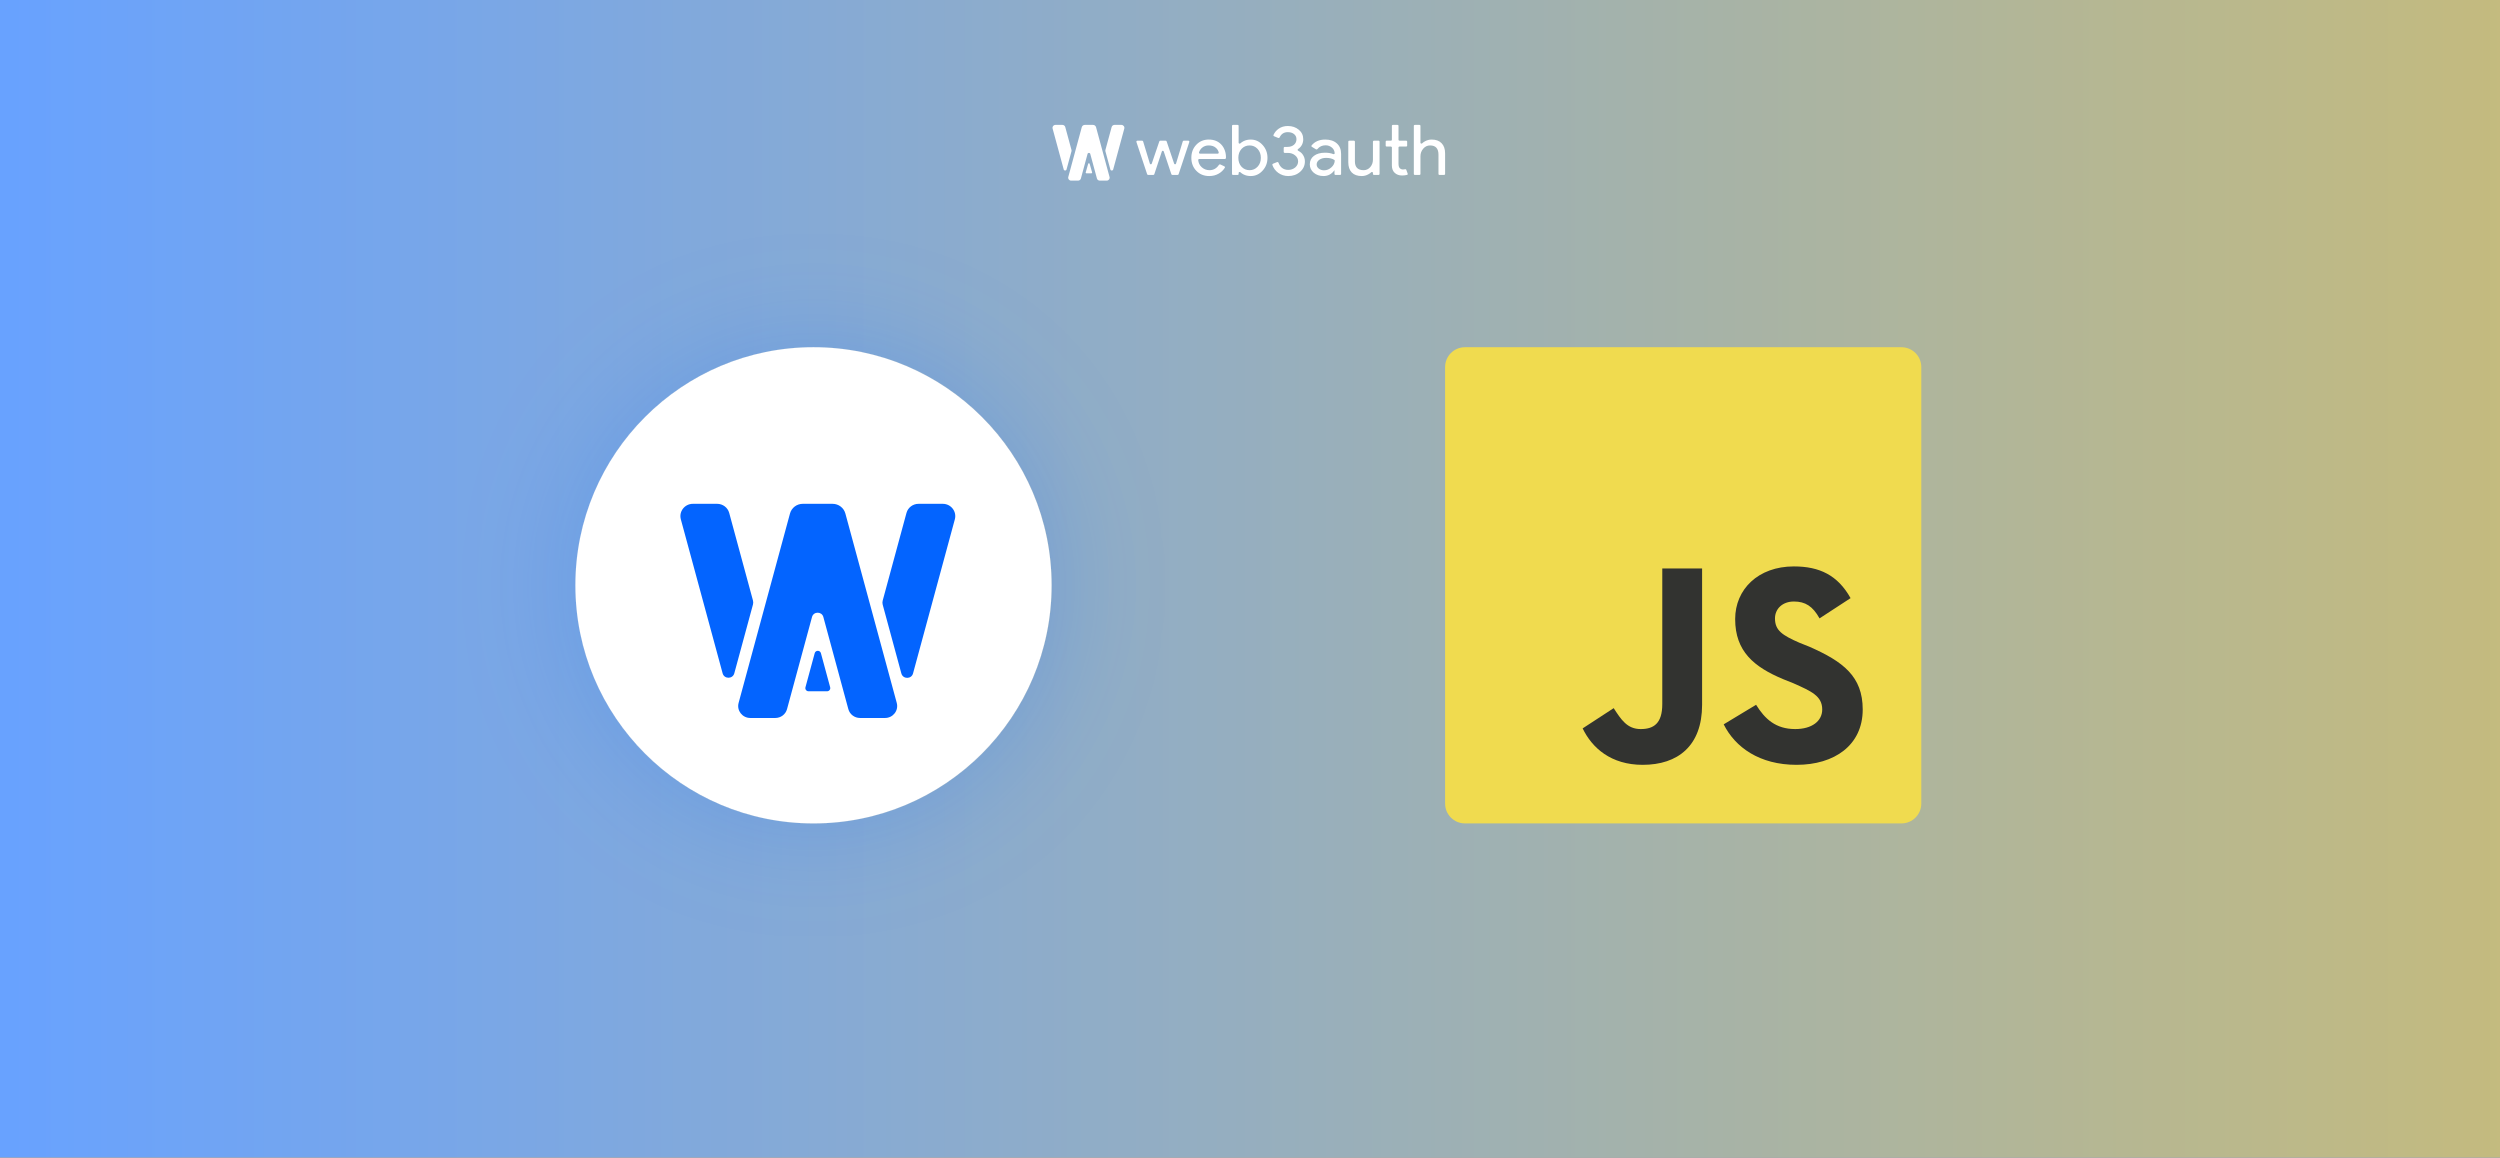
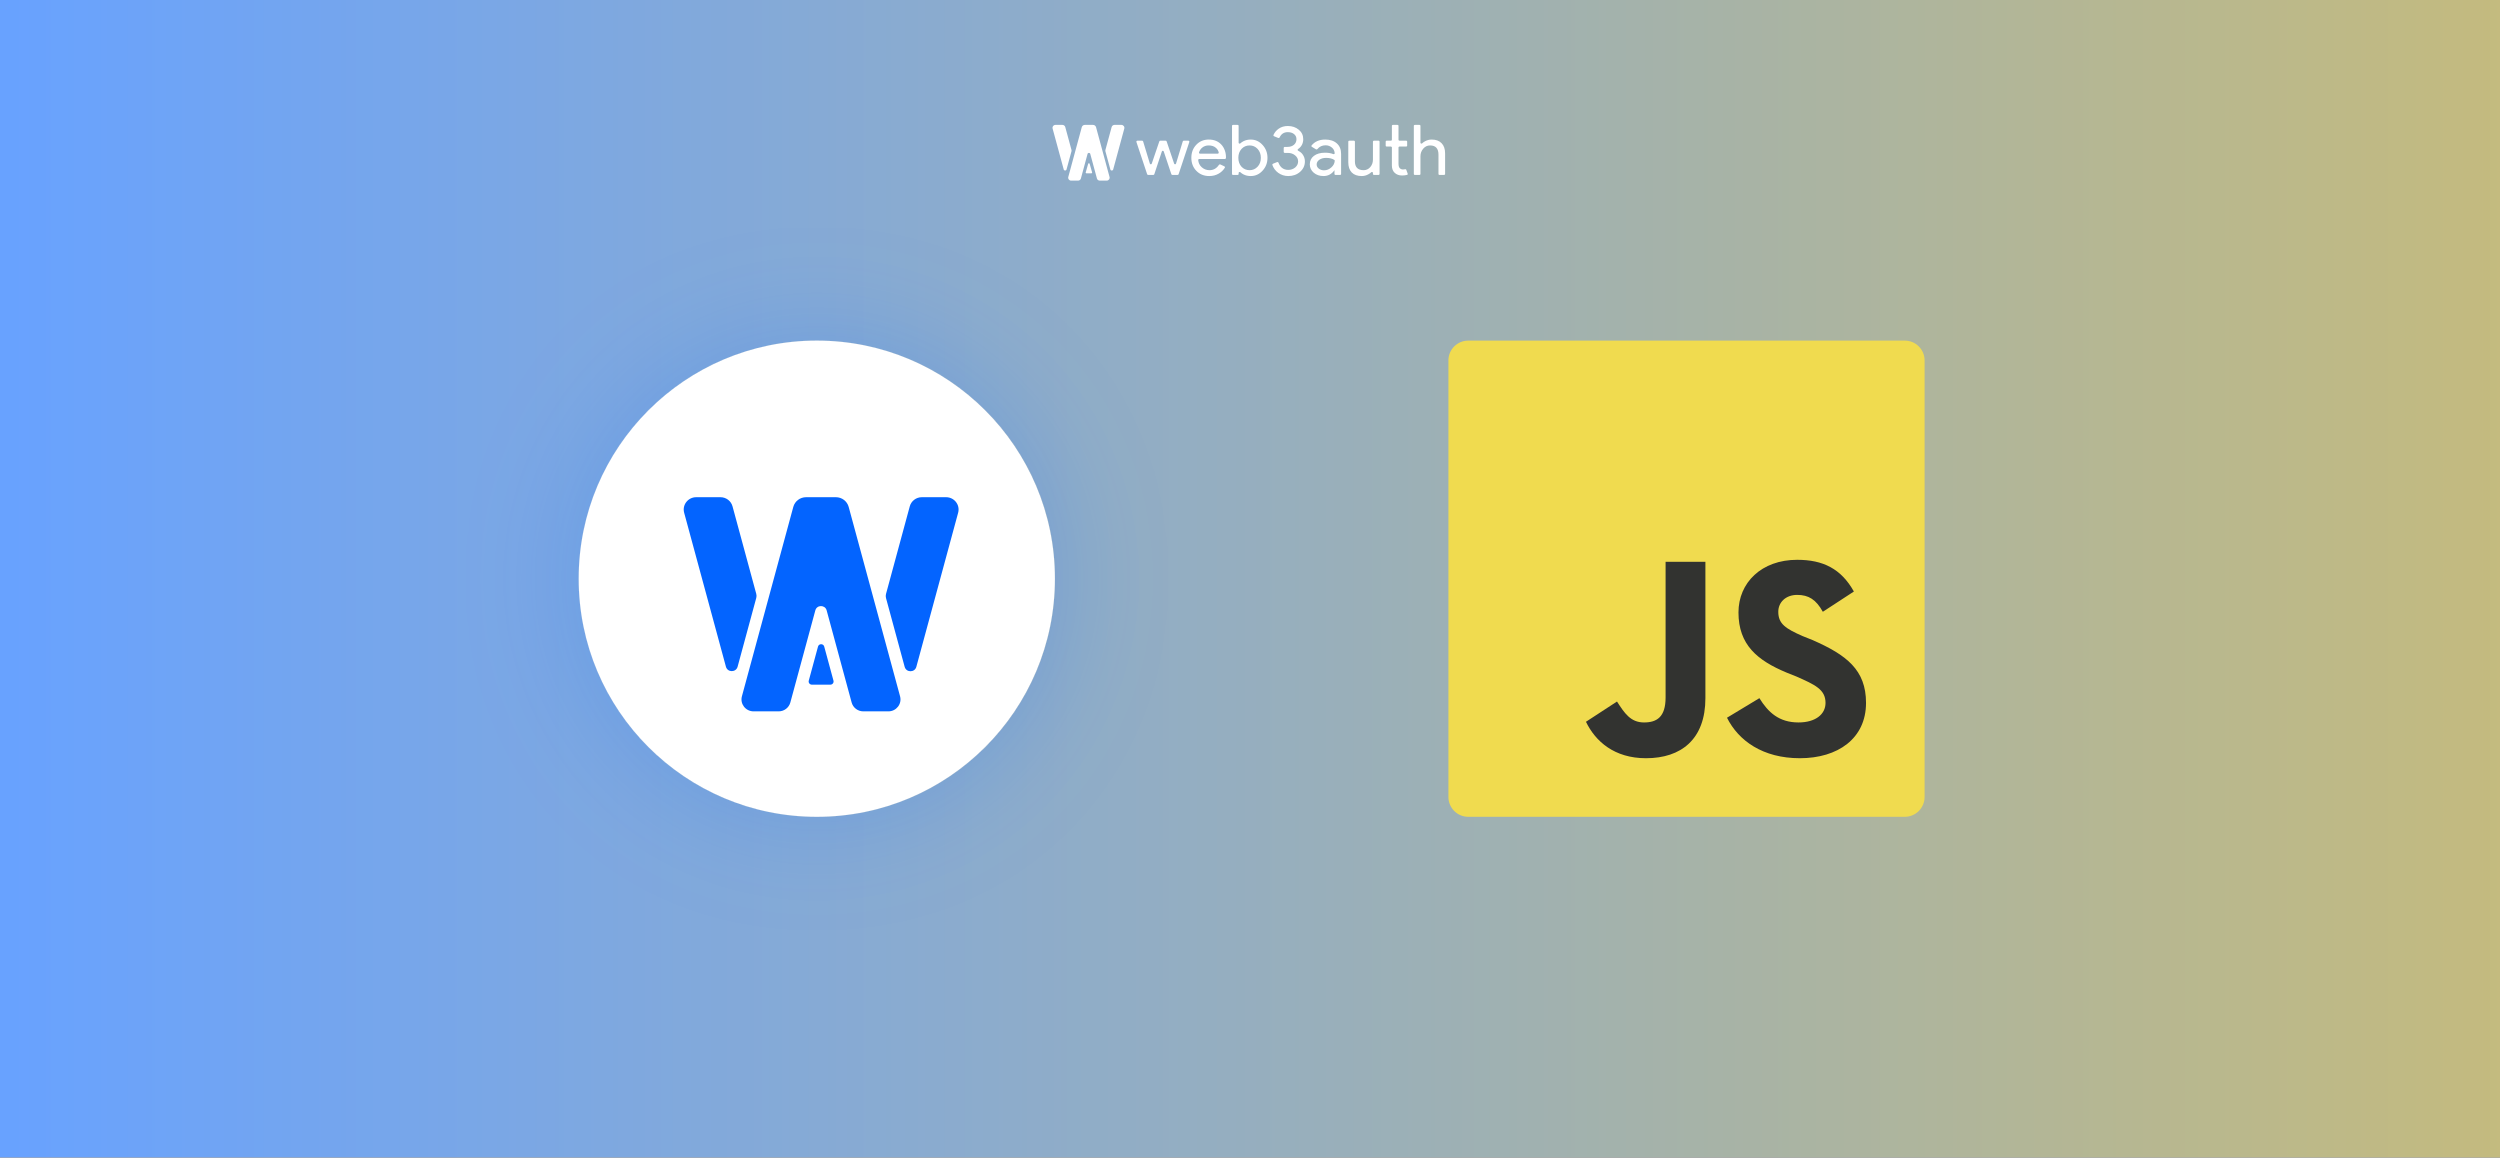
<svg xmlns="http://www.w3.org/2000/svg" width="756" height="350" viewBox="0 0 756 350" fill="none">
  <rect width="756" height="350" fill="black" />
  <rect width="756" height="350" fill="white" />
  <rect width="756" height="350" fill="url(#paint0_linear_1128_242631)" fill-opacity="0.6" />
  <g style="mix-blend-mode:overlay">
-     <path fill-rule="evenodd" clip-rule="evenodd" d="M378.205 53.237C377.421 53.237 376.701 53.075 376.048 52.751C375.679 52.564 375.358 52.342 375.086 52.084C374.914 51.922 374.565 52.032 374.565 52.265V52.613C374.565 52.771 374.433 52.899 374.27 52.899H372.855C372.692 52.899 372.56 52.771 372.56 52.613V38.05C372.56 37.892 372.692 37.764 372.855 37.764H374.264C374.427 37.764 374.559 37.892 374.559 38.05V43.175C374.559 43.408 374.908 43.52 375.081 43.357C375.355 43.099 375.678 42.877 376.048 42.69C376.701 42.365 377.421 42.203 378.205 42.203C379.615 42.203 380.806 42.739 381.78 43.81C382.783 44.895 383.284 46.198 383.284 47.72C383.284 49.256 382.783 50.56 381.78 51.631C380.806 52.702 379.615 53.237 378.205 53.237ZM377.878 51.462C378.837 51.462 379.644 51.109 380.298 50.405C380.952 49.714 381.279 48.819 381.279 47.72C381.279 46.635 380.952 45.74 380.298 45.036C379.644 44.331 378.837 43.979 377.878 43.979C376.905 43.979 376.091 44.331 375.437 45.036C374.798 45.74 374.478 46.635 374.478 47.72C374.478 48.819 374.798 49.721 375.437 50.426C376.091 51.117 376.905 51.462 377.878 51.462ZM365.67 53.237C364.1 53.237 362.807 52.716 361.79 51.673C360.773 50.63 360.264 49.313 360.264 47.72C360.264 46.142 360.758 44.831 361.746 43.789C362.735 42.732 363.999 42.203 365.539 42.203C367.123 42.203 368.38 42.704 369.31 43.704C370.312 44.751 370.791 46.325 370.728 47.757C370.72 47.941 370.56 48.08 370.371 48.08H362.673C362.476 48.08 362.316 48.238 362.337 48.428C362.428 49.283 362.769 49.984 363.359 50.532C364.028 51.152 364.827 51.462 365.757 51.462C366.943 51.462 367.892 50.928 368.603 49.86C368.698 49.718 368.887 49.66 369.045 49.734L370.243 50.301C370.412 50.381 370.48 50.581 370.382 50.737C369.919 51.473 369.307 52.06 368.547 52.498C367.704 52.991 366.745 53.237 365.67 53.237ZM362.582 46.065C362.511 46.271 362.678 46.473 362.903 46.473H368.212C368.416 46.473 368.579 46.303 368.538 46.109C368.419 45.552 368.131 45.082 367.675 44.698C367.137 44.218 366.411 43.979 365.495 43.979C364.74 43.979 364.086 44.204 363.534 44.655C363.096 45.023 362.779 45.492 362.582 46.065ZM359.65 42.939C359.715 42.743 359.564 42.542 359.351 42.542H357.967C357.828 42.542 357.706 42.63 357.667 42.76L355.625 49.479C355.544 49.749 355.152 49.754 355.062 49.487L352.79 42.751C352.748 42.626 352.628 42.542 352.493 42.542H350.876C350.741 42.542 350.621 42.626 350.578 42.75L348.286 49.492C348.196 49.758 347.805 49.752 347.723 49.483L345.681 42.76C345.641 42.63 345.519 42.542 345.38 42.542H343.952C343.74 42.542 343.589 42.743 343.654 42.939L346.896 52.688C346.937 52.814 347.058 52.899 347.194 52.899H348.764C348.9 52.899 349.021 52.814 349.063 52.688L351.35 45.794C351.438 45.53 351.823 45.529 351.912 45.794L354.219 52.689C354.261 52.814 354.381 52.899 354.517 52.899H356.11C356.246 52.899 356.366 52.814 356.408 52.688L359.65 42.939ZM421.777 52.286C422.358 52.808 423.085 53.068 423.957 53.068C424.534 53.068 425.051 53.006 425.508 52.88C425.665 52.837 425.744 52.674 425.69 52.526L425.262 51.352C425.204 51.195 425.021 51.119 424.857 51.169C424.812 51.183 424.766 51.196 424.719 51.208C424.574 51.236 424.422 51.25 424.262 51.25C423.913 51.25 423.601 51.131 423.324 50.891C423.048 50.637 422.91 50.165 422.91 49.475V44.603C422.91 44.445 423.042 44.317 423.205 44.317H425.231C425.394 44.317 425.526 44.189 425.526 44.031V42.828C425.526 42.67 425.394 42.542 425.231 42.542H423.205C423.042 42.542 422.91 42.413 422.91 42.255V38.05C422.91 37.892 422.778 37.764 422.615 37.764H421.2C421.037 37.764 420.905 37.892 420.905 38.05V42.255C420.905 42.413 420.773 42.542 420.61 42.542H419.326C419.163 42.542 419.031 42.67 419.031 42.828V44.031C419.031 44.189 419.163 44.317 419.326 44.317H420.61C420.773 44.317 420.905 44.445 420.905 44.603V50.109C420.92 51.039 421.21 51.765 421.777 52.286ZM393.139 51.969C394.113 51.124 394.6 50.067 394.6 48.798C394.6 48.023 394.375 47.326 393.924 46.706C393.717 46.411 393.419 46.036 392.546 45.561C392.361 45.461 392.356 45.194 392.531 45.078C393.576 44.383 394.098 43.331 394.098 42.098C394.098 40.928 393.655 39.977 392.769 39.244C391.868 38.483 390.756 38.103 389.434 38.103C388.373 38.103 387.451 38.377 386.666 38.927C385.967 39.417 385.446 40.041 385.105 40.799C385.034 40.956 385.115 41.136 385.278 41.202L386.517 41.711C386.693 41.783 386.893 41.697 386.972 41.529C387.46 40.485 388.281 39.963 389.434 39.963C390.219 39.963 390.851 40.16 391.33 40.555C391.81 40.949 392.05 41.464 392.05 42.098C392.05 42.788 391.795 43.352 391.287 43.789C390.778 44.212 390.124 44.423 389.325 44.423H388.524C388.34 44.423 388.192 44.567 388.192 44.745V45.919C388.192 46.097 388.34 46.241 388.524 46.241H389.478C390.32 46.241 391.04 46.487 391.636 46.98C392.246 47.474 392.551 48.08 392.551 48.798C392.551 49.517 392.26 50.13 391.679 50.637C391.083 51.131 390.379 51.377 389.565 51.377C388.824 51.377 388.184 51.166 387.647 50.743C387.202 50.371 386.862 49.867 386.627 49.229C386.56 49.047 386.351 48.948 386.168 49.023L384.955 49.513C384.8 49.575 384.716 49.742 384.771 49.896C385.11 50.857 385.698 51.646 386.535 52.265C387.436 52.913 388.446 53.237 389.565 53.237C390.989 53.237 392.18 52.815 393.139 51.969ZM398.158 49.728C398.158 49.165 398.427 48.693 398.964 48.312C399.517 47.932 400.2 47.742 401.013 47.742C402.057 47.742 402.886 47.95 403.5 48.367C403.583 48.424 403.63 48.518 403.625 48.616C403.585 49.368 403.252 50.028 402.626 50.595C401.972 51.201 401.224 51.504 400.381 51.504C399.785 51.504 399.262 51.335 398.812 50.997C398.376 50.658 398.158 50.236 398.158 49.728ZM404.261 43.366C403.404 42.591 402.234 42.203 400.752 42.203C398.965 42.203 397.588 42.799 396.62 43.992C396.516 44.12 396.555 44.305 396.698 44.392L397.963 45.165C398.096 45.246 398.271 45.21 398.37 45.091C399.005 44.321 399.835 43.937 400.861 43.937C401.602 43.937 402.248 44.176 402.801 44.655C403.356 45.123 403.553 45.686 403.609 46.321C403.629 46.539 403.383 46.681 403.174 46.596C402.484 46.317 401.655 46.177 400.686 46.177C399.291 46.177 398.172 46.494 397.33 47.129C396.501 47.763 396.087 48.615 396.087 49.686C396.087 50.701 396.48 51.546 397.264 52.223C398.064 52.899 399.052 53.237 400.229 53.237C401.609 53.237 402.713 52.645 403.542 51.462V52.613C403.542 52.771 403.674 52.899 403.837 52.899H405.252C405.415 52.899 405.547 52.771 405.547 52.613V46.516C405.547 45.177 405.118 44.127 404.261 43.366ZM417.181 52.595C417.181 52.763 417.04 52.899 416.867 52.899H415.489C415.316 52.899 415.176 52.763 415.176 52.595V52.256C415.176 52.036 414.834 51.931 414.673 52.085C414.42 52.326 414.115 52.541 413.759 52.73C413.134 53.068 412.48 53.237 411.797 53.237C410.489 53.237 409.479 52.878 408.767 52.159C408.07 51.426 407.721 50.391 407.721 49.052V42.846C407.721 42.678 407.862 42.542 408.035 42.542H409.413C409.586 42.542 409.727 42.678 409.727 42.846V48.925C409.77 50.616 410.649 51.462 412.364 51.462C413.163 51.462 413.831 51.152 414.369 50.532C414.907 49.898 415.176 49.144 415.176 48.27V42.846C415.176 42.678 415.316 42.542 415.489 42.542H416.867C417.04 42.542 417.181 42.678 417.181 42.846V52.595ZM427.54 38.05C427.54 37.892 427.672 37.764 427.835 37.764H429.25C429.413 37.764 429.545 37.892 429.545 38.05V43.185C429.545 43.404 429.886 43.508 430.046 43.354C430.294 43.113 430.592 42.899 430.94 42.711C431.579 42.373 432.24 42.203 432.923 42.203C434.231 42.203 435.234 42.57 435.931 43.303C436.643 44.021 436.999 45.05 436.999 46.389V52.613C436.999 52.771 436.867 52.899 436.704 52.899H435.289C435.126 52.899 434.994 52.771 434.994 52.613V46.769C434.994 44.909 434.144 43.979 432.444 43.979C431.63 43.979 430.94 44.31 430.373 44.972C429.821 45.621 429.545 46.382 429.545 47.255V52.613C429.545 52.771 429.413 52.899 429.25 52.899H427.835C427.672 52.899 427.54 52.771 427.54 52.613V38.05Z" fill="white" />
+     <path fill-rule="evenodd" clip-rule="evenodd" d="M378.205 53.237C377.421 53.237 376.701 53.075 376.048 52.751C375.679 52.564 375.358 52.342 375.086 52.084C374.914 51.922 374.565 52.032 374.565 52.265V52.613C374.565 52.771 374.433 52.899 374.27 52.899H372.855C372.692 52.899 372.56 52.771 372.56 52.613V38.05C372.56 37.892 372.692 37.764 372.855 37.764H374.264C374.427 37.764 374.559 37.892 374.559 38.05V43.175C374.559 43.408 374.908 43.52 375.081 43.357C375.355 43.099 375.678 42.877 376.048 42.69C376.701 42.365 377.421 42.203 378.205 42.203C379.615 42.203 380.806 42.739 381.78 43.81C382.783 44.895 383.284 46.198 383.284 47.72C383.284 49.256 382.783 50.56 381.78 51.631C380.806 52.702 379.615 53.237 378.205 53.237ZM377.878 51.462C378.837 51.462 379.644 51.109 380.298 50.405C380.952 49.714 381.279 48.819 381.279 47.72C381.279 46.635 380.952 45.74 380.298 45.036C379.644 44.331 378.837 43.979 377.878 43.979C376.905 43.979 376.091 44.331 375.437 45.036C374.798 45.74 374.478 46.635 374.478 47.72C374.478 48.819 374.798 49.721 375.437 50.426C376.091 51.117 376.905 51.462 377.878 51.462ZM365.67 53.237C364.1 53.237 362.807 52.716 361.79 51.673C360.773 50.63 360.264 49.313 360.264 47.72C360.264 46.142 360.758 44.831 361.746 43.789C362.735 42.732 363.999 42.203 365.539 42.203C367.123 42.203 368.38 42.704 369.31 43.704C370.312 44.751 370.791 46.325 370.728 47.757C370.72 47.941 370.56 48.08 370.371 48.08H362.673C362.476 48.08 362.316 48.238 362.337 48.428C362.428 49.283 362.769 49.984 363.359 50.532C364.028 51.152 364.827 51.462 365.757 51.462C366.943 51.462 367.892 50.928 368.603 49.86C368.698 49.718 368.887 49.66 369.045 49.734L370.243 50.301C370.412 50.381 370.48 50.581 370.382 50.737C369.919 51.473 369.307 52.06 368.547 52.498C367.704 52.991 366.745 53.237 365.67 53.237ZM362.582 46.065C362.511 46.271 362.678 46.473 362.903 46.473H368.212C368.416 46.473 368.579 46.303 368.538 46.109C368.419 45.552 368.131 45.082 367.675 44.698C367.137 44.218 366.411 43.979 365.495 43.979C364.74 43.979 364.086 44.204 363.534 44.655C363.096 45.023 362.779 45.492 362.582 46.065ZM359.65 42.939C359.715 42.743 359.564 42.542 359.351 42.542H357.967C357.828 42.542 357.706 42.63 357.667 42.76L355.625 49.479C355.544 49.749 355.152 49.754 355.062 49.487L352.79 42.751C352.748 42.626 352.628 42.542 352.493 42.542H350.876C350.741 42.542 350.621 42.626 350.578 42.75L348.286 49.492C348.196 49.758 347.805 49.752 347.723 49.483L345.681 42.76C345.641 42.63 345.519 42.542 345.38 42.542H343.952C343.74 42.542 343.589 42.743 343.654 42.939L346.896 52.688C346.937 52.814 347.058 52.899 347.194 52.899H348.764C348.9 52.899 349.021 52.814 349.063 52.688L351.35 45.794C351.438 45.53 351.823 45.529 351.912 45.794L354.219 52.689C354.261 52.814 354.381 52.899 354.517 52.899H356.11C356.246 52.899 356.366 52.814 356.408 52.688L359.65 42.939ZM421.777 52.286C422.358 52.808 423.085 53.068 423.957 53.068C424.534 53.068 425.051 53.006 425.508 52.88C425.665 52.837 425.744 52.674 425.69 52.526L425.262 51.352C425.204 51.195 425.021 51.119 424.857 51.169C424.812 51.183 424.766 51.196 424.719 51.208C424.574 51.236 424.422 51.25 424.262 51.25C423.913 51.25 423.601 51.131 423.324 50.891C423.048 50.637 422.91 50.165 422.91 49.475V44.603C422.91 44.445 423.042 44.317 423.205 44.317H425.231C425.394 44.317 425.526 44.189 425.526 44.031V42.828C425.526 42.67 425.394 42.542 425.231 42.542H423.205C423.042 42.542 422.91 42.413 422.91 42.255V38.05C422.91 37.892 422.778 37.764 422.615 37.764H421.2C421.037 37.764 420.905 37.892 420.905 38.05V42.255C420.905 42.413 420.773 42.542 420.61 42.542H419.326C419.163 42.542 419.031 42.67 419.031 42.828V44.031C419.031 44.189 419.163 44.317 419.326 44.317H420.61C420.773 44.317 420.905 44.445 420.905 44.603V50.109C420.92 51.039 421.21 51.765 421.777 52.286ZM393.139 51.969C394.113 51.124 394.6 50.067 394.6 48.798C394.6 48.023 394.375 47.326 393.924 46.706C393.717 46.411 393.419 46.036 392.546 45.561C392.361 45.461 392.356 45.194 392.531 45.078C393.576 44.383 394.098 43.331 394.098 42.098C394.098 40.928 393.655 39.977 392.769 39.244C391.868 38.483 390.756 38.103 389.434 38.103C388.373 38.103 387.451 38.377 386.666 38.927C385.967 39.417 385.446 40.041 385.105 40.799C385.034 40.956 385.115 41.136 385.278 41.202L386.517 41.711C386.693 41.783 386.893 41.697 386.972 41.529C387.46 40.485 388.281 39.963 389.434 39.963C390.219 39.963 390.851 40.16 391.33 40.555C391.81 40.949 392.05 41.464 392.05 42.098C392.05 42.788 391.795 43.352 391.287 43.789C390.778 44.212 390.124 44.423 389.325 44.423H388.524C388.34 44.423 388.192 44.567 388.192 44.745V45.919C388.192 46.097 388.34 46.241 388.524 46.241H389.478C390.32 46.241 391.04 46.487 391.636 46.98C392.246 47.474 392.551 48.08 392.551 48.798C392.551 49.517 392.26 50.13 391.679 50.637C391.083 51.131 390.379 51.377 389.565 51.377C388.824 51.377 388.184 51.166 387.647 50.743C387.202 50.371 386.862 49.867 386.627 49.229C386.56 49.047 386.351 48.948 386.168 49.023L384.955 49.513C384.8 49.575 384.716 49.742 384.771 49.896C385.11 50.857 385.698 51.646 386.535 52.265C387.436 52.913 388.446 53.237 389.565 53.237C390.989 53.237 392.18 52.815 393.139 51.969ZM398.158 49.728C398.158 49.165 398.427 48.693 398.964 48.312C399.517 47.932 400.2 47.742 401.013 47.742C402.057 47.742 402.886 47.95 403.5 48.367C403.583 48.424 403.63 48.518 403.625 48.616C403.585 49.368 403.252 50.028 402.626 50.595C401.972 51.201 401.224 51.504 400.381 51.504C399.785 51.504 399.262 51.335 398.812 50.997C398.376 50.658 398.158 50.236 398.158 49.728ZM404.261 43.366C403.404 42.591 402.234 42.203 400.752 42.203C398.965 42.203 397.588 42.799 396.62 43.992C396.516 44.12 396.555 44.305 396.698 44.392L397.963 45.165C398.096 45.246 398.272 45.21 398.37 45.091C399.005 44.321 399.835 43.937 400.861 43.937C401.602 43.937 402.248 44.176 402.801 44.655C403.356 45.123 403.553 45.686 403.609 46.321C403.629 46.539 403.383 46.681 403.174 46.596C402.484 46.317 401.655 46.177 400.686 46.177C399.291 46.177 398.172 46.494 397.33 47.129C396.501 47.763 396.087 48.615 396.087 49.686C396.087 50.701 396.48 51.546 397.264 52.223C398.064 52.899 399.052 53.237 400.229 53.237C401.609 53.237 402.713 52.645 403.542 51.462V52.613C403.542 52.771 403.674 52.899 403.837 52.899H405.252C405.415 52.899 405.547 52.771 405.547 52.613V46.516C405.547 45.177 405.118 44.127 404.261 43.366ZM417.181 52.595C417.181 52.763 417.04 52.899 416.867 52.899H415.489C415.316 52.899 415.176 52.763 415.176 52.595V52.256C415.176 52.036 414.834 51.931 414.673 52.085C414.42 52.326 414.115 52.541 413.759 52.73C413.134 53.068 412.48 53.237 411.797 53.237C410.489 53.237 409.479 52.878 408.767 52.159C408.07 51.426 407.721 50.391 407.721 49.052V42.846C407.721 42.678 407.862 42.542 408.035 42.542H409.413C409.586 42.542 409.727 42.678 409.727 42.846V48.925C409.77 50.616 410.649 51.462 412.364 51.462C413.163 51.462 413.831 51.152 414.369 50.532C414.907 49.898 415.176 49.144 415.176 48.27V42.846C415.176 42.678 415.316 42.542 415.489 42.542H416.867C417.04 42.542 417.181 42.678 417.181 42.846V52.595ZM427.54 38.05C427.54 37.892 427.672 37.764 427.835 37.764H429.25C429.413 37.764 429.545 37.892 429.545 38.05V43.185C429.545 43.404 429.886 43.508 430.046 43.354C430.294 43.113 430.592 42.899 430.94 42.711C431.579 42.373 432.24 42.203 432.923 42.203C434.231 42.203 435.234 42.57 435.931 43.303C436.643 44.021 436.999 45.05 436.999 46.389V52.613C436.999 52.771 436.867 52.899 436.704 52.899H435.289C435.126 52.899 434.994 52.771 434.994 52.613V46.769C434.994 44.909 434.144 43.979 432.444 43.979C431.63 43.979 430.94 44.31 430.373 44.972C429.821 45.621 429.545 46.382 429.545 47.255V52.613C429.545 52.771 429.413 52.899 429.25 52.899H427.835C427.672 52.899 427.54 52.771 427.54 52.613V38.05Z" fill="white" />
    <path d="M335.774 51.257C335.891 51.687 336.509 51.687 336.625 51.257L339.986 38.892C340.14 38.323 339.705 37.764 339.107 37.764H337.036C336.624 37.764 336.264 38.036 336.158 38.428L334.263 45.401C334.236 45.498 334.236 45.6 334.263 45.696L335.774 51.257Z" fill="white" />
    <path d="M324.031 45.392C324.057 45.489 324.057 45.59 324.031 45.687L322.52 51.248C322.403 51.678 321.785 51.678 321.668 51.248L318.311 38.892C318.156 38.323 318.591 37.764 319.189 37.764H321.261C321.672 37.764 322.032 38.036 322.139 38.428L324.031 45.392Z" fill="white" />
    <path d="M326.863 53.975C326.761 54.355 326.413 54.619 326.015 54.619H323.895C323.318 54.619 322.898 54.077 323.047 53.526L327.127 38.468C327.24 38.052 327.62 37.764 328.055 37.764H330.52C330.955 37.764 331.335 38.052 331.448 38.468L335.528 53.526C335.677 54.077 335.257 54.619 334.68 54.619H332.559C332.162 54.619 331.814 54.355 331.711 53.975L329.698 46.544C329.586 46.129 328.989 46.129 328.877 46.544L326.863 53.975Z" fill="white" />
    <path d="M328.543 52.408C328.391 52.408 328.281 52.273 328.32 52.136L329.065 49.529C329.126 49.316 329.449 49.316 329.51 49.529L330.255 52.136C330.294 52.273 330.184 52.408 330.032 52.408H328.543Z" fill="white" />
  </g>
-   <rect x="437" y="105" width="144" height="144" rx="6" fill="#F0DB4F" />
-   <path d="M487.98 214.143C490.224 217.613 492.061 220.47 496.143 220.47C500.02 220.47 502.674 218.837 502.674 212.919V171.898H514.714V213.123C514.714 225.572 507.367 231.286 496.755 231.286C487.163 231.286 481.449 226.184 478.592 220.266" fill="#323330" />
-   <path d="M531.04 213.122C533.693 217.408 536.958 220.469 542.877 220.469C547.979 220.469 551.04 218.02 551.04 214.551C551.04 210.469 547.775 209.04 542.265 206.591L539.203 205.367C530.428 201.693 524.714 197 524.714 187.204C524.714 178.224 531.652 171.285 542.469 171.285C550.224 171.285 555.734 173.938 559.612 180.877L550.224 187C548.183 183.326 545.938 181.897 542.469 181.897C538.999 181.897 536.754 184.142 536.754 187C536.754 190.673 538.999 192.102 544.101 194.346L547.163 195.571C557.367 200.061 563.285 204.551 563.285 214.551C563.285 225.367 554.714 231.285 543.285 231.285C532.06 231.285 524.714 225.979 521.244 219.04" fill="#323330" />
+   <rect x="438" y="103" width="144" height="144" rx="6" fill="#F0DB4F" />
+   <path d="M488.98 212.143C491.224 215.613 493.061 218.47 497.143 218.47C501.02 218.47 503.674 216.837 503.674 210.919V169.898H515.714V211.123C515.714 223.572 508.367 229.286 497.755 229.286C488.163 229.286 482.449 224.184 479.592 218.266" fill="#323330" />
+   <path d="M532.04 211.122C534.693 215.408 537.958 218.469 543.877 218.469C548.979 218.469 552.04 216.02 552.04 212.551C552.04 208.469 548.775 207.04 543.265 204.591L540.203 203.367C531.428 199.693 525.714 195 525.714 185.204C525.714 176.224 532.652 169.285 543.469 169.285C551.224 169.285 556.734 171.938 560.612 178.877L551.224 185C549.183 181.326 546.938 179.897 543.469 179.897C539.999 179.897 537.754 182.142 537.754 185C537.754 188.673 539.999 190.102 545.101 192.346L548.163 193.571C558.367 198.061 564.285 202.551 564.285 212.551C564.285 223.367 555.714 229.285 544.285 229.285C533.06 229.285 525.714 223.979 522.244 217.04" fill="#323330" />
  <g filter="url(#filter0_d_1128_242631)">
-     <rect x="174" y="105" width="144" height="144" rx="72" fill="white" />
-     <path fill-rule="evenodd" clip-rule="evenodd" d="M243.569 207.835C243.403 208.444 243.869 209.043 244.508 209.043H250.104C250.743 209.043 251.208 208.444 251.043 207.835L248.245 197.52C247.987 196.571 246.625 196.571 246.367 197.52L243.569 207.835Z" fill="#0364FF" />
-     <path fill-rule="evenodd" clip-rule="evenodd" d="M237.997 214.438C237.568 216.017 236.119 217.116 234.463 217.116H226.887C224.482 217.116 222.731 214.862 223.353 212.567L238.894 155.285C239.363 153.557 240.948 152.355 242.759 152.355H251.775C253.586 152.355 255.171 153.557 255.64 155.285L271.181 212.567C271.803 214.862 270.052 217.116 267.647 217.116H260.071C258.415 217.116 256.966 216.017 256.537 214.438L248.979 186.577C248.51 184.847 246.024 184.847 245.555 186.577L237.997 214.438Z" fill="#0364FF" />
-     <path fill-rule="evenodd" clip-rule="evenodd" d="M276.102 203.644C275.617 205.429 273.052 205.429 272.568 203.644L266.926 182.848C266.817 182.446 266.817 182.022 266.926 181.62L274.116 155.117C274.558 153.488 276.053 152.355 277.761 152.355H285.099C287.58 152.355 289.386 154.68 288.744 157.046L276.102 203.644ZM227.695 182.813C227.804 182.411 227.804 181.988 227.695 181.585L220.514 155.117C220.072 153.488 218.577 152.355 216.87 152.355H209.531C207.05 152.355 205.244 154.68 205.886 157.046L218.519 203.609C219.003 205.394 221.568 205.394 222.053 203.609L227.695 182.813Z" fill="#0364FF" />
+     <rect x="175" y="103" width="144" height="144" rx="72" fill="white" />
+     <path fill-rule="evenodd" clip-rule="evenodd" d="M244.569 205.835C244.403 206.444 244.869 207.043 245.508 207.043H251.104C251.743 207.043 252.208 206.444 252.043 205.835L249.245 195.52C248.987 194.571 247.625 194.571 247.367 195.52L244.569 205.835Z" fill="#0364FF" />
+     <path fill-rule="evenodd" clip-rule="evenodd" d="M238.997 212.438C238.568 214.017 237.119 215.116 235.463 215.116H227.887C225.482 215.116 223.731 212.862 224.353 210.567L239.894 153.285C240.363 151.557 241.948 150.355 243.759 150.355H252.775C254.586 150.355 256.171 151.557 256.64 153.285L272.181 210.567C272.803 212.862 271.052 215.116 268.647 215.116H261.071C259.415 215.116 257.966 214.017 257.537 212.438L249.979 184.577C249.51 182.847 247.024 182.847 246.555 184.577L238.997 212.438Z" fill="#0364FF" />
+     <path fill-rule="evenodd" clip-rule="evenodd" d="M277.102 201.644C276.617 203.429 274.052 203.429 273.568 201.644L267.926 180.848C267.817 180.446 267.817 180.022 267.926 179.62L275.116 153.117C275.558 151.488 277.053 150.355 278.761 150.355H286.099C288.58 150.355 290.386 152.68 289.744 155.046L277.102 201.644ZM228.695 180.813C228.804 180.411 228.804 179.988 228.695 179.585L221.514 153.117C221.072 151.488 219.577 150.355 217.87 150.355H210.531C208.05 150.355 206.244 152.68 206.886 155.046L219.519 201.609C220.003 203.394 222.568 203.394 223.053 201.609L228.695 180.813Z" fill="#0364FF" />
  </g>
  <defs>
-     <filter id="filter0_d_1128_242631" x="140" y="71" width="212" height="212" filterUnits="userSpaceOnUse" color-interpolation-filters="sRGB">
+     <filter id="filter0_d_1128_242631" x="141" y="69" width="212" height="212" filterUnits="userSpaceOnUse" color-interpolation-filters="sRGB">
      <feFlood flood-opacity="0" result="BackgroundImageFix" />
      <feColorMatrix in="SourceAlpha" type="matrix" values="0 0 0 0 0 0 0 0 0 0 0 0 0 0 0 0 0 0 127 0" result="hardAlpha" />
      <feOffset />
      <feGaussianBlur stdDeviation="17" />
      <feComposite in2="hardAlpha" operator="out" />
      <feColorMatrix type="matrix" values="0 0 0 0 0.012 0 0 0 0 0.392 0 0 0 0 1 0 0 0 0.2 0" />
      <feBlend mode="normal" in2="BackgroundImageFix" result="effect1_dropShadow_1128_242631" />
      <feBlend mode="normal" in="SourceGraphic" in2="effect1_dropShadow_1128_242631" result="shape" />
    </filter>
    <linearGradient id="paint0_linear_1128_242631" x1="0" y1="206.5" x2="756" y2="206.5" gradientUnits="userSpaceOnUse">
      <stop stop-color="#0364FF" />
      <stop offset="1" stop-color="#9C8D29" />
    </linearGradient>
  </defs>
</svg>
